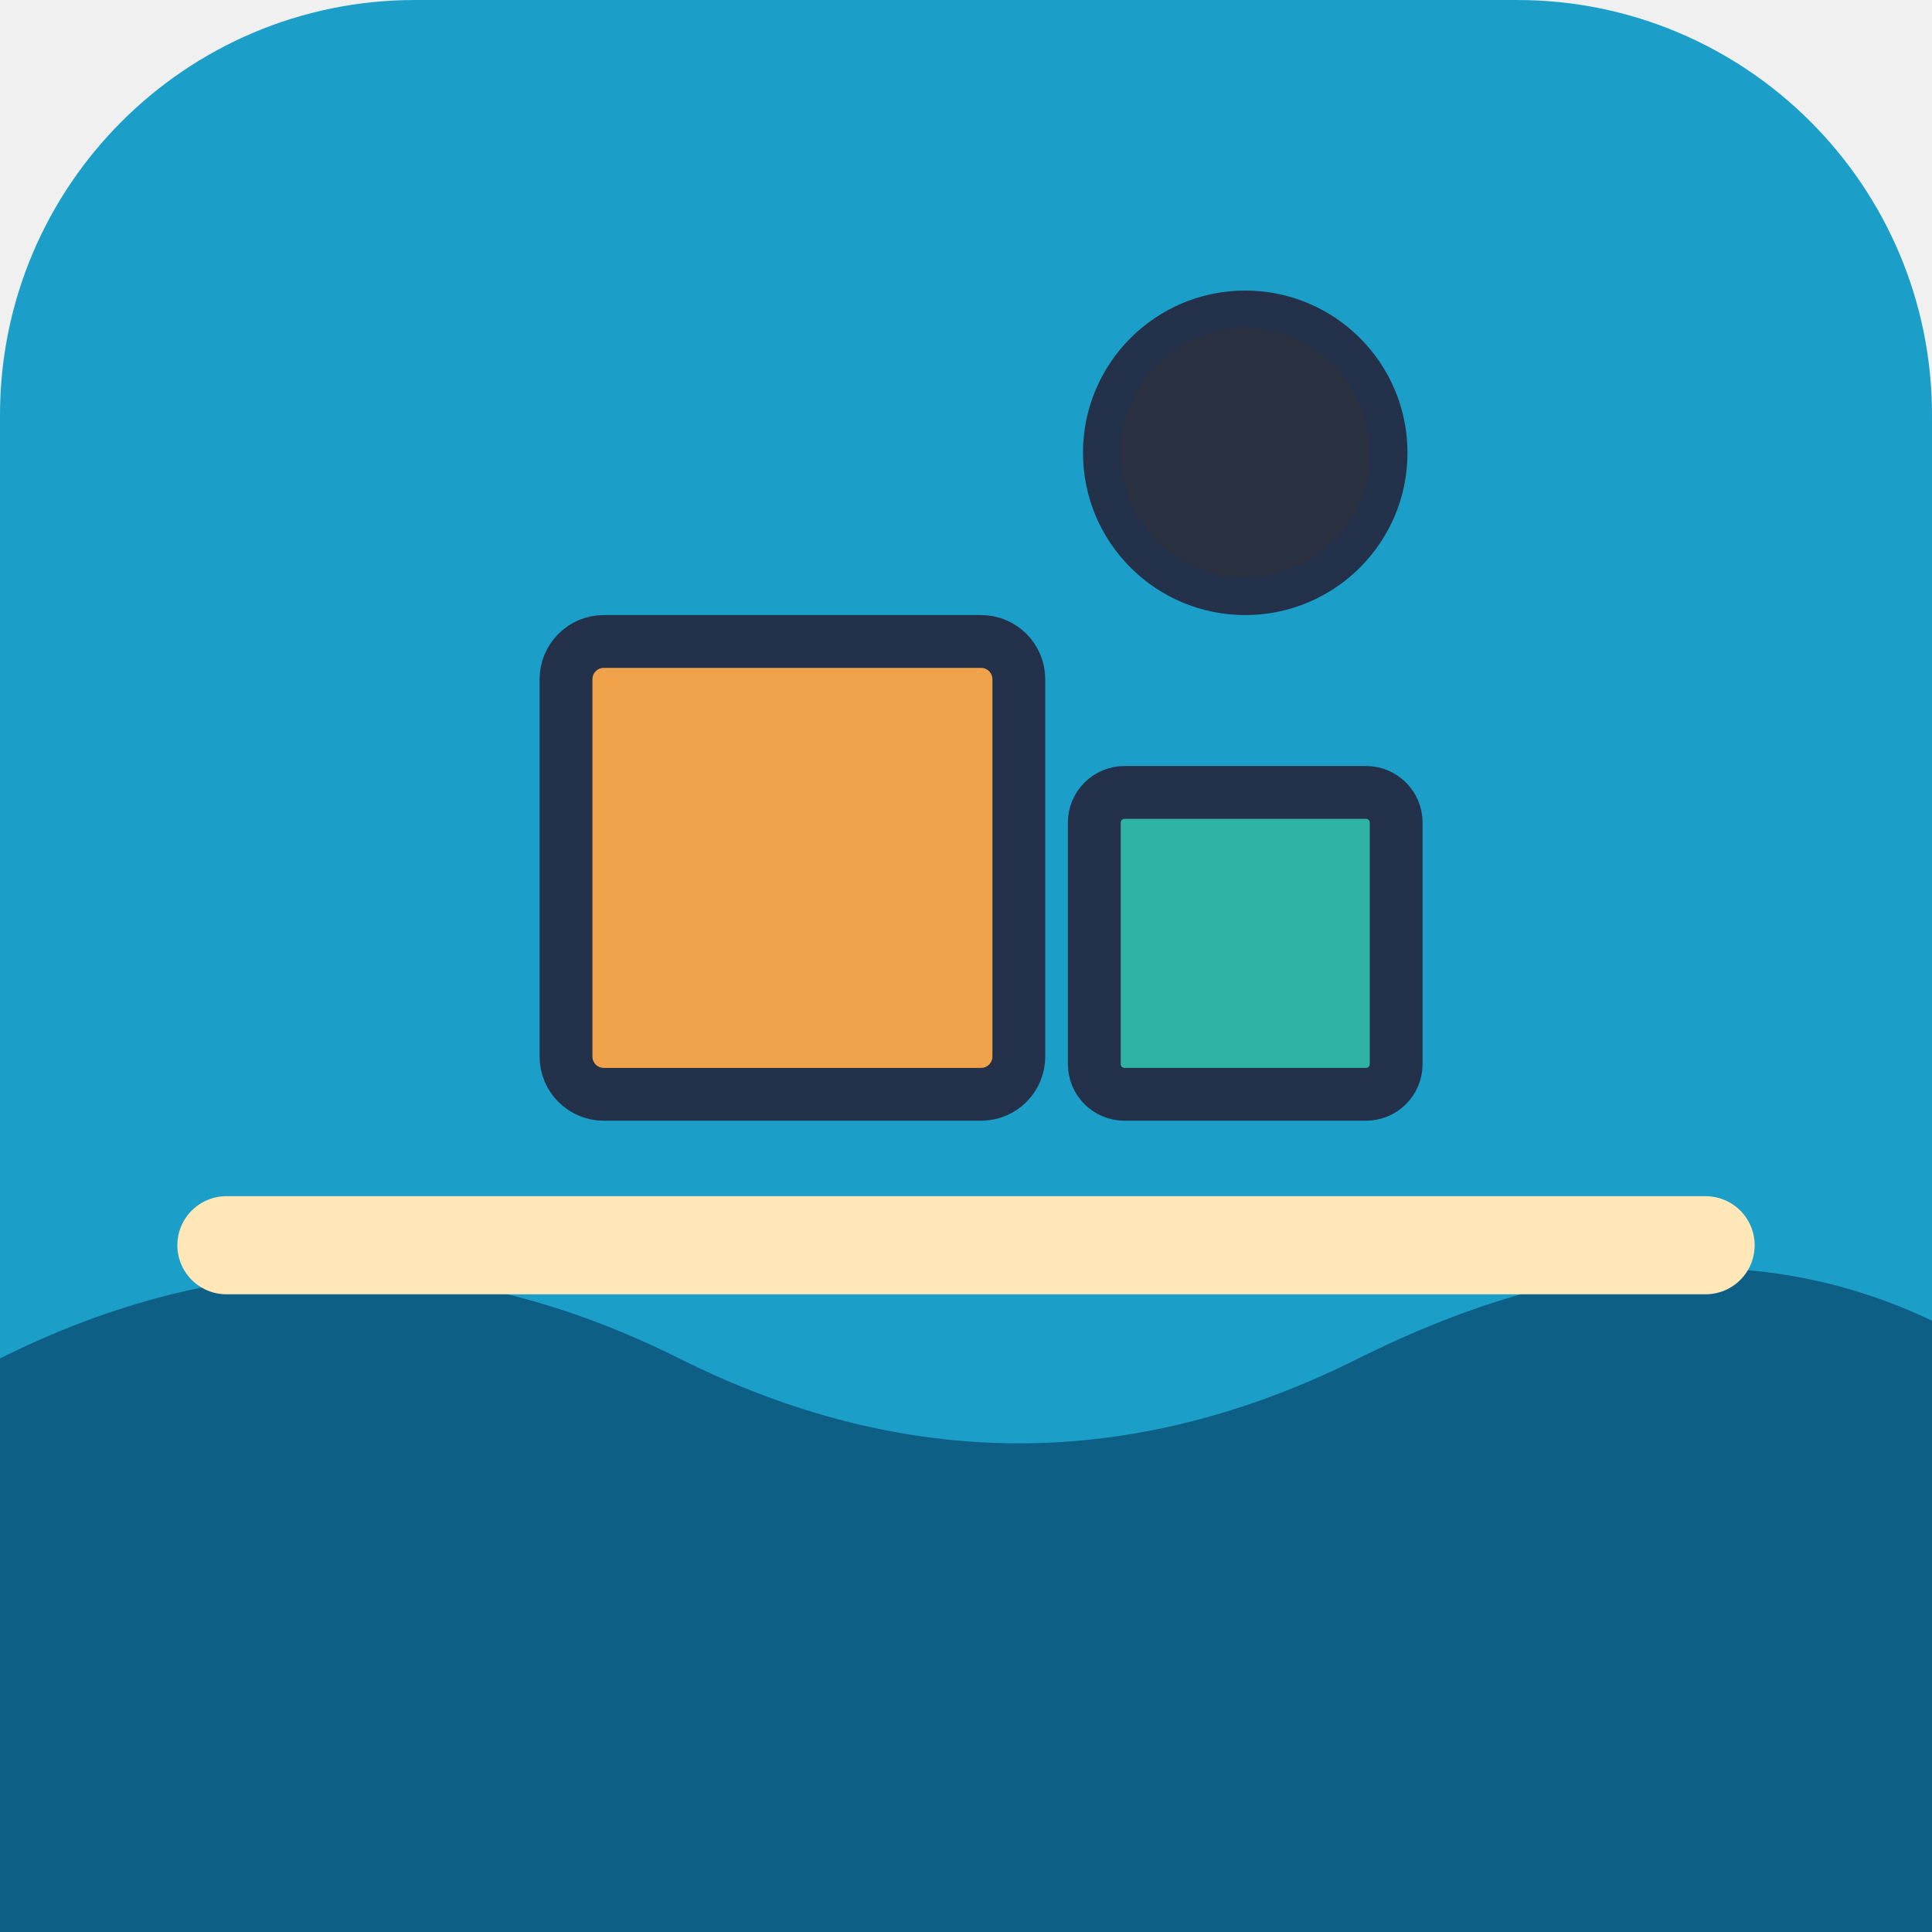
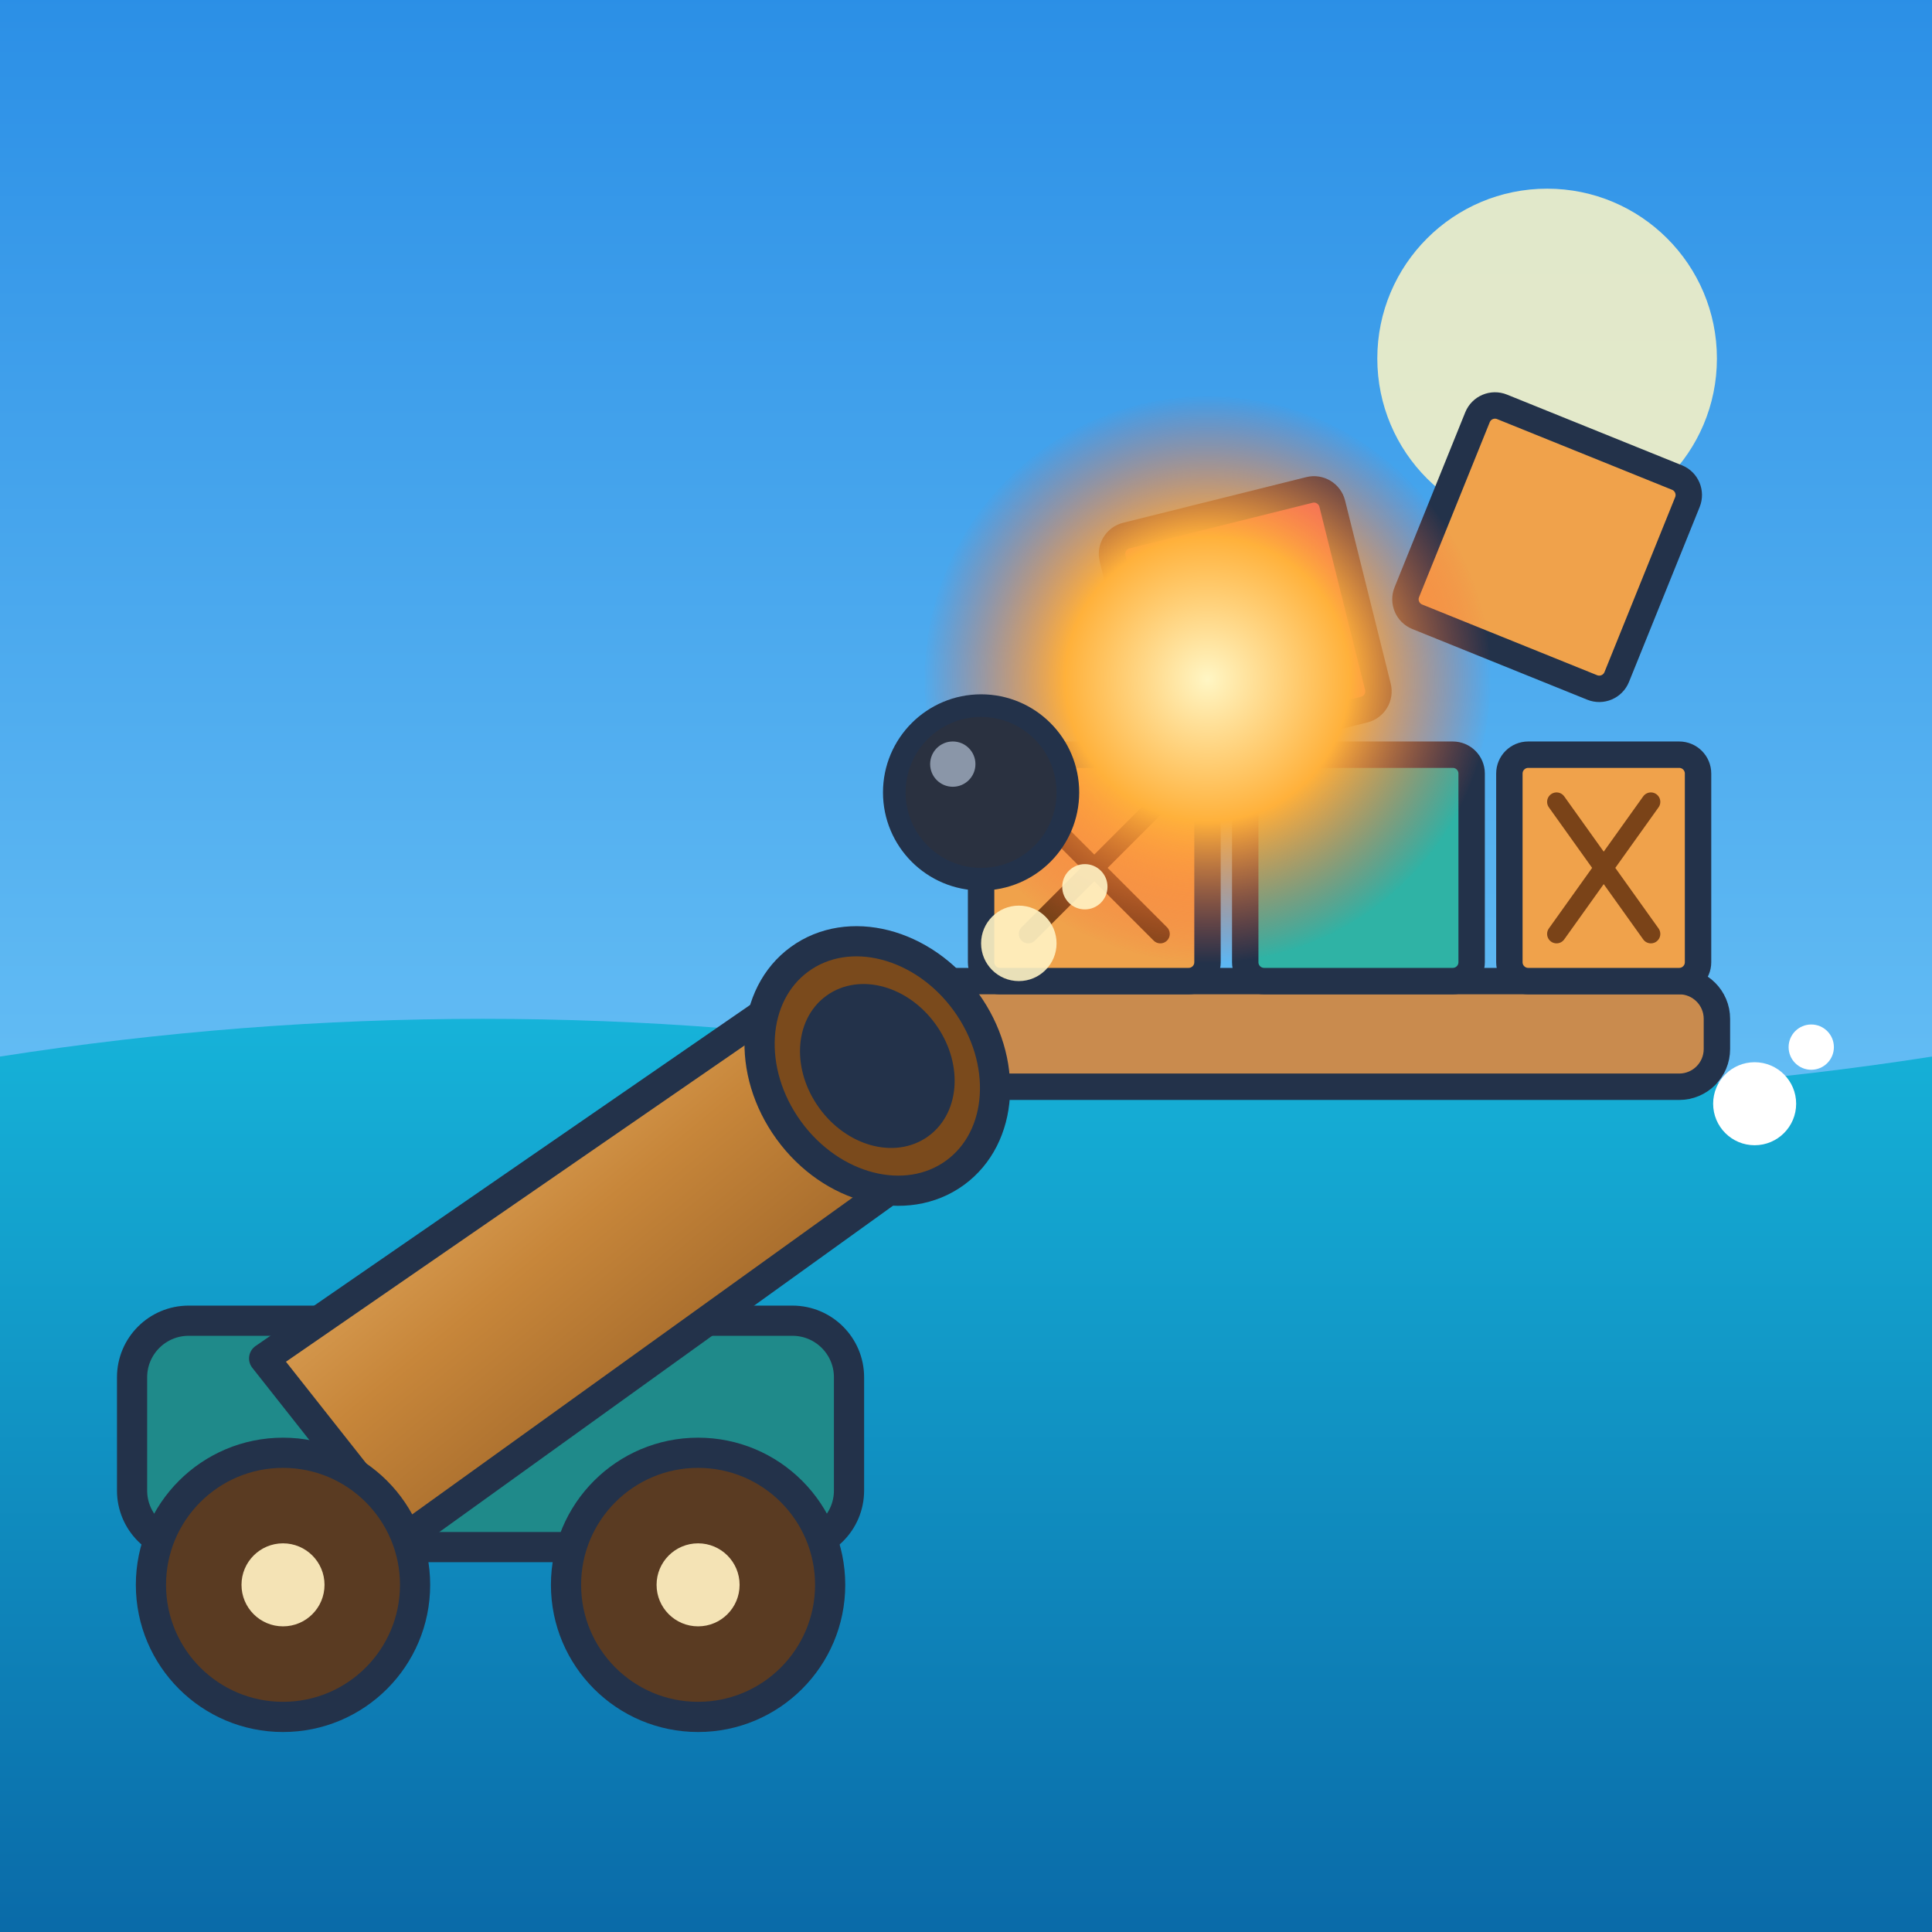
- <svg xmlns="http://www.w3.org/2000/svg" viewBox="0 0 512 512">
-   <rect width="512" height="512" rx="110" fill="#1b9fc9" />
-   <path d="M0 360c60-30 120-30 180 0s120 30 180 0 110-30 152-10V512H0Z" fill="#0d5f86" />
-   <rect x="150" y="170" width="120" height="120" rx="10" fill="#f0a24b" stroke="#23324a" stroke-width="14" />
-   <rect x="290" y="210" width="80" height="80" rx="8" fill="#2fb3a5" stroke="#23324a" stroke-width="14" />
-   <circle cx="330" cy="120" r="38" fill="#2a3140" stroke="#23324a" stroke-width="10" />
-   <path d="M60 330h392" stroke="#ffe7b8" stroke-width="26" stroke-linecap="round" />
+ <svg xmlns="http://www.w3.org/2000/svg" viewBox="0 0 1024 1024">
+   <defs>
+     <linearGradient id="sky" x1="0" y1="0" x2="0" y2="1">
+       <stop offset="0" stop-color="#2b8fe6" />
+       <stop offset="1" stop-color="#8fe0ff" />
+     </linearGradient>
+     <linearGradient id="sea" x1="0" y1="0" x2="0" y2="1">
+       <stop offset="0" stop-color="#16b3d9" />
+       <stop offset="1" stop-color="#0a6aa8" />
+     </linearGradient>
+     <linearGradient id="bronze" x1="0" y1="0" x2="1" y2="1">
+       <stop offset="0" stop-color="#ffd08a" />
+       <stop offset=".45" stop-color="#c7863a" />
+       <stop offset="1" stop-color="#6e3f15" />
+     </linearGradient>
+     <radialGradient id="boom" cx=".5" cy=".5" r=".5">
+       <stop offset="0" stop-color="#fff6c4" />
+       <stop offset=".5" stop-color="#ffb13b" />
+       <stop offset="1" stop-color="#ff5a3c" stop-opacity="0" />
+     </radialGradient>
+   </defs>
+   <rect width="1024" height="1024" fill="url(#sky)" />
+   <circle cx="820" cy="190" r="90" fill="#fff6c4" opacity=".85" />
+   <path d="M0 560 Q256 520 512 560 T1024 560 V1024 H0Z" fill="url(#sea)" />
+   <rect x="470" y="520" width="440" height="56" rx="20" fill="#c98b4e" stroke="#23324a" stroke-width="14" />
+   <g stroke="#23324a" stroke-width="14" stroke-linejoin="round">
+     <rect x="520" y="400" width="120" height="120" rx="10" fill="#f0a24b" />
+     <rect x="660" y="400" width="120" height="120" rx="10" fill="#2fb3a5" />
+     <rect x="800" y="400" width="100" height="120" rx="10" fill="#f0a24b" />
+     <rect x="600" y="270" width="120" height="120" rx="10" fill="#e85d75" transform="rotate(-14 660 330)" />
+     <rect x="760" y="230" width="120" height="120" rx="10" fill="#f0a24b" transform="rotate(22 820 290)" />
+   </g>
+   <g fill="none" stroke="#7a4318" stroke-width="10" stroke-linecap="round">
+     <path d="M545 425 L615 495 M615 425 L545 495" />
+     <path d="M825 425 L875 495 M875 425 L825 495" />
+   </g>
+   <circle cx="640" cy="360" r="150" fill="url(#boom)" />
+   <circle cx="520" cy="420" r="46" fill="#2a3140" stroke="#23324a" stroke-width="12" />
+   <circle cx="505" cy="405" r="12" fill="#8a96a8" />
+   <g fill="#ffffff">
+     <circle cx="480" cy="590" r="26" />
+     <circle cx="930" cy="585" r="22" />
+     <circle cx="455" cy="560" r="14" />
+     <circle cx="960" cy="555" r="12" />
+   </g>
+   <g stroke="#23324a" stroke-width="16" stroke-linejoin="round">
+     <rect x="70" y="700" width="380" height="120" rx="30" fill="#1f8a8a" />
+     <path d="M140 720 L430 520 L500 610 L215 815 Z" fill="url(#bronze)" />
+     <ellipse cx="465" cy="565" rx="58" ry="70" transform="rotate(-36 465 565)" fill="#7a4a1c" />
+     <ellipse cx="465" cy="565" rx="30" ry="38" transform="rotate(-36 465 565)" fill="#23324a" />
+     <circle cx="150" cy="840" r="70" fill="#5a3b22" />
+     <circle cx="370" cy="840" r="70" fill="#5a3b22" />
+   </g>
+   <circle cx="150" cy="840" r="22" fill="#f4e3b5" />
+   <circle cx="370" cy="840" r="22" fill="#f4e3b5" />
+   <g fill="#fff3c4" opacity=".9">
+     <circle cx="540" cy="500" r="20" />
+     <circle cx="575" cy="470" r="12" />
+   </g>
</svg>
